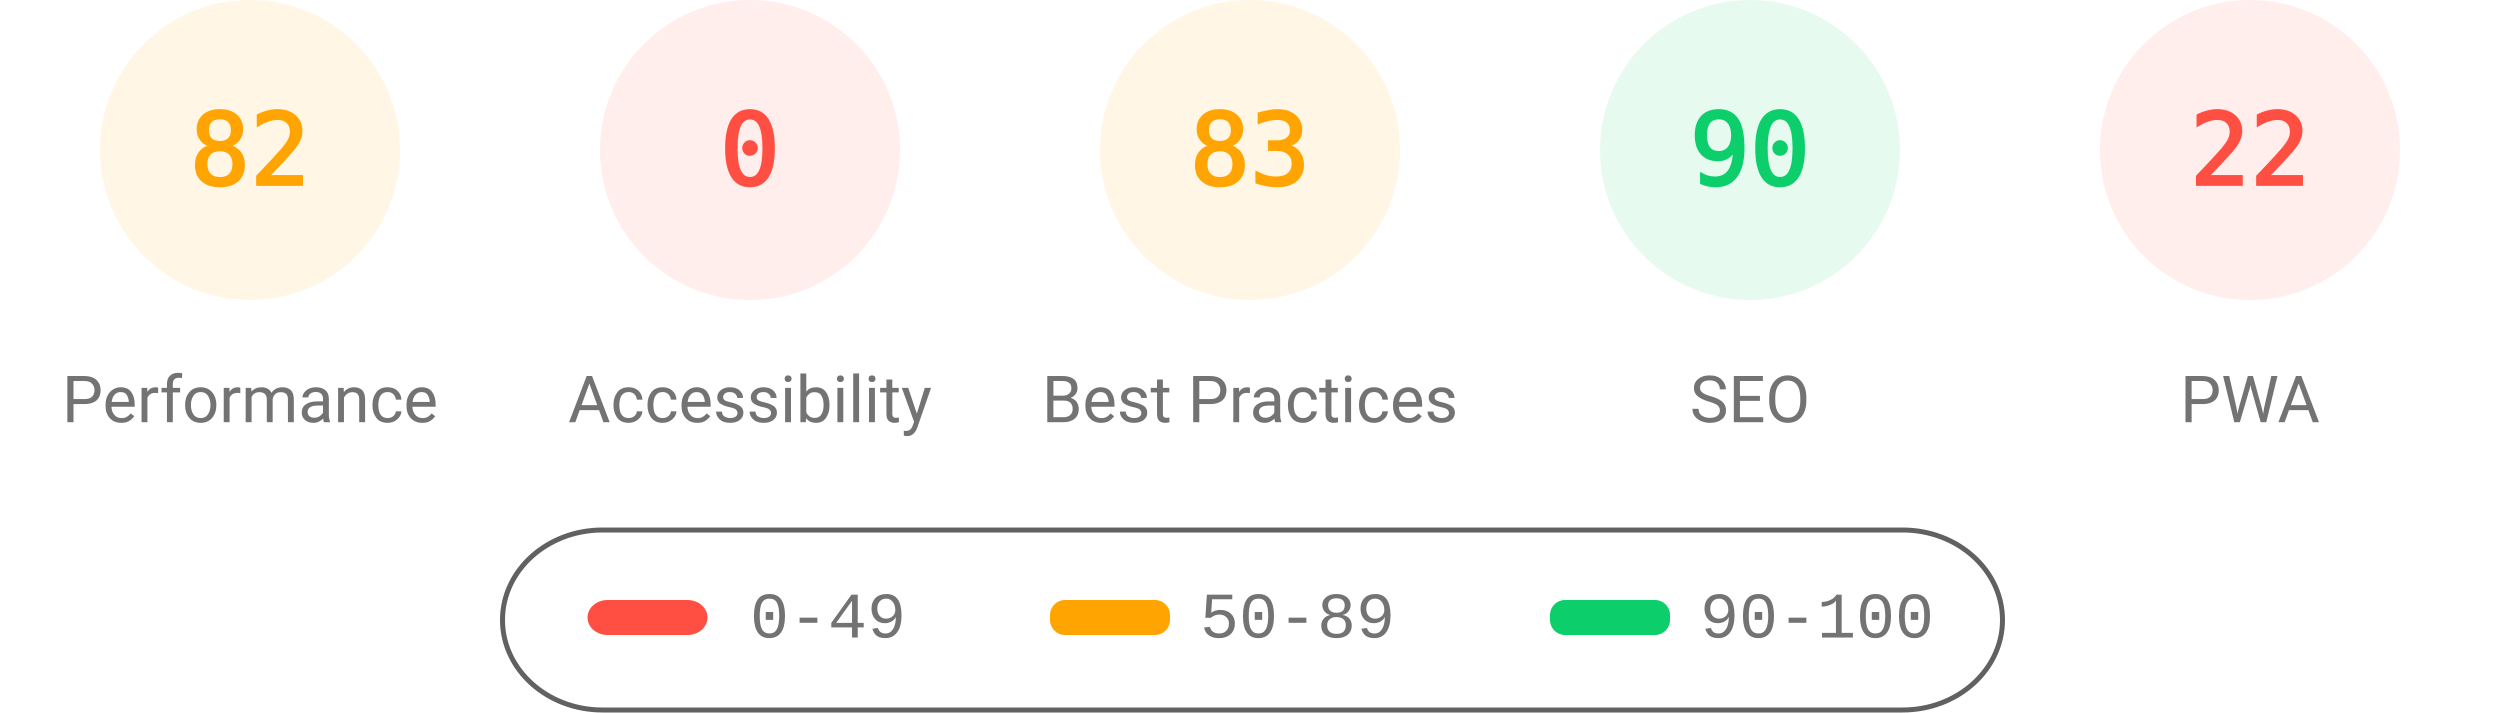
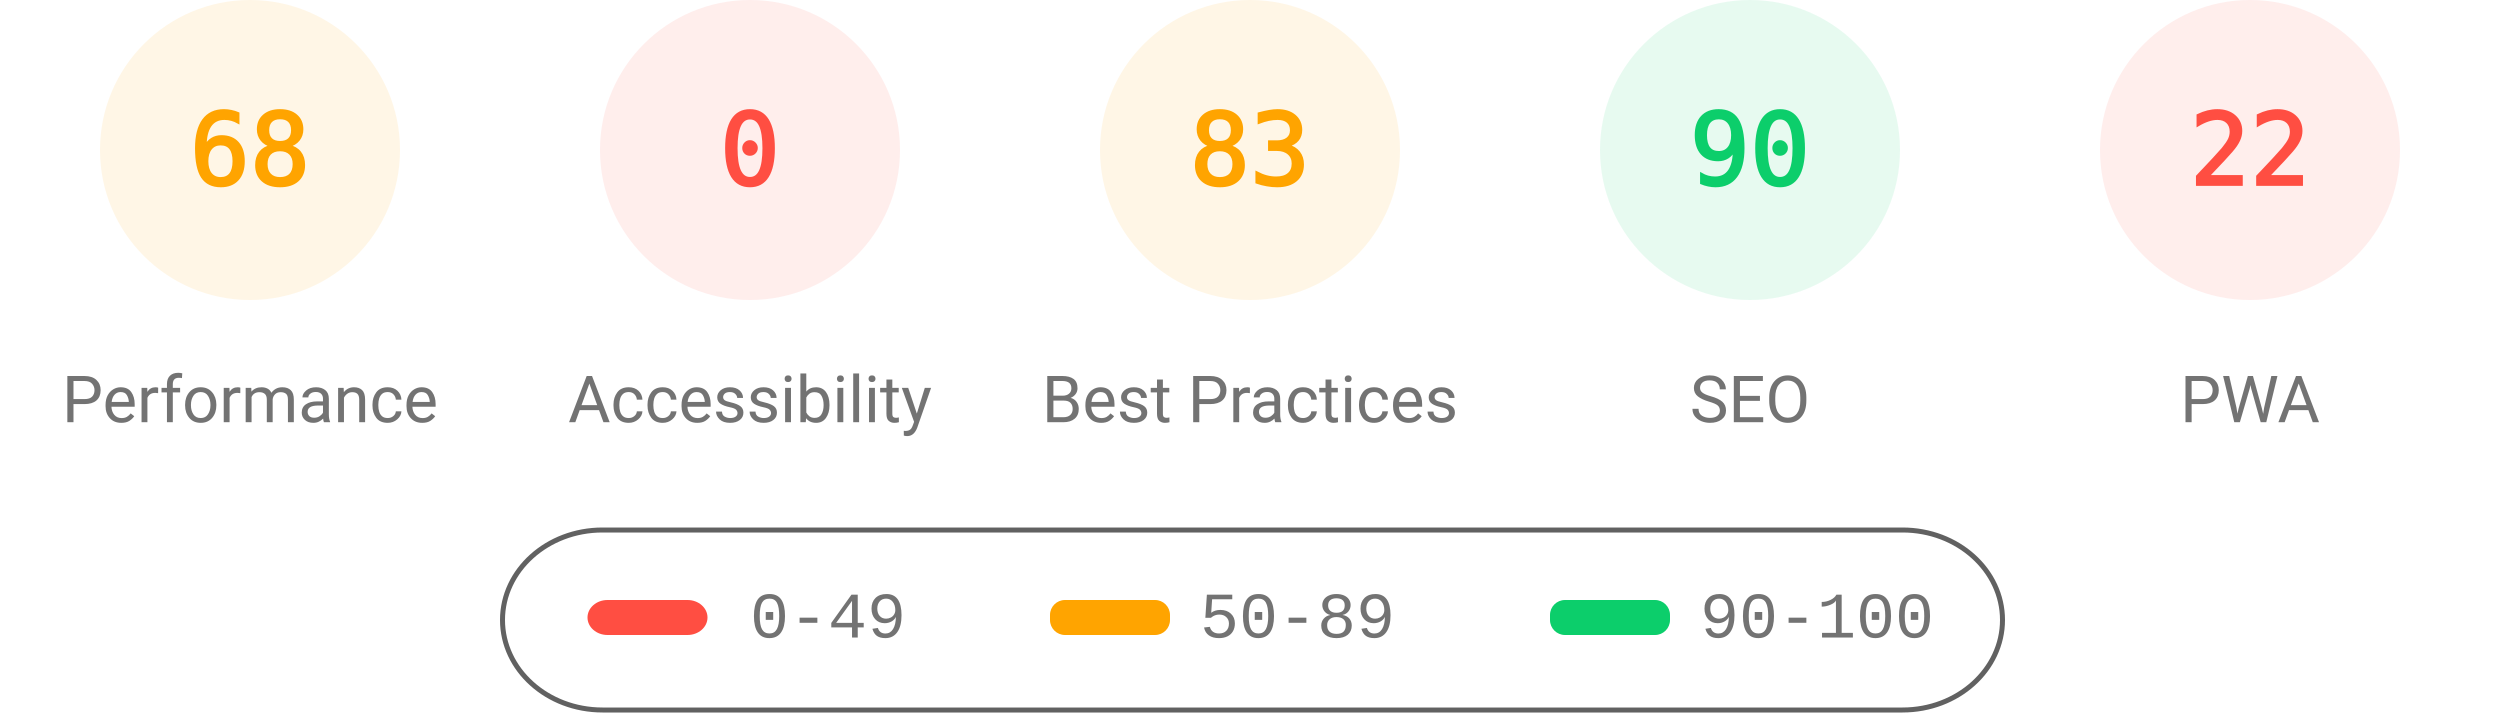
<svg xmlns="http://www.w3.org/2000/svg" fill="none" width="1000" height="285">
  <style>.gauge-base{opacity:.1}.gauge-arc{fill:none;animation-delay:250ms;stroke-linecap:round;transform:rotate(-90deg);transform-origin:100px 60px;animation:load-gauge 1s ease forwards}.guage-text{font-size:40px;font-family:monospace;text-align:center}.guage-red{color:#ff4e42;fill:#ff4e42;stroke:#ff4e42}.guage-orange{color:#ffa400;fill:#ffa400;stroke:#ffa400}.guage-green{color:#0cce6b;fill:#0cce6b;stroke:#0cce6b}.guage-undefined{color:#5c5c5c;fill:#5c5c5c;stroke:#5c5c5c}.guage-title{color:#737373;fill:#737373;stroke:none;font-size:26px;line-height:26px;font-family:Roboto,Halvetica,Arial,sans-serif}@keyframes load-gauge{from{stroke-dasharray:0 352.858}}</style>
  <svg class="guage-div guage-perf guage-orange" viewBox="0 0 200 200" width="200" height="200">
    <circle class="gauge-base" r="56" cx="100" cy="60" stroke-width="8" />
-     <circle class="gauge-arc guage-arc-1" r="56" cx="100" cy="60" stroke-width="8" style="stroke-dasharray:288.524,351.858" />
-     <text class="guage-text" x="100" y="60" alignment-baseline="central" dominant-baseline="central" text-anchor="middle">82</text>
+     <circle class="gauge-arc guage-arc-1" r="56" cx="100" cy="60" stroke-width="8" style="stroke-dasharray:239.263,351.858" />
+     <text class="guage-text" x="100" y="60" alignment-baseline="central" dominant-baseline="central" text-anchor="middle">68</text>
    <text class="guage-title" x="100" y="160" alignment-baseline="central" dominant-baseline="central" text-anchor="middle">Performance</text>
  </svg>
  <svg class="guage-div guage-acc guage-red" viewBox="0 0 200 200" width="200" height="200" x="200">
    <circle class="gauge-base" r="56" cx="100" cy="60" stroke-width="8" />
    <circle class="gauge-arc guage-arc-2" r="56" cx="100" cy="60" stroke-width="8" style="stroke-dasharray:0,351.858" />
    <text class="guage-text" x="100" y="60" alignment-baseline="central" dominant-baseline="central" text-anchor="middle">0</text>
    <text class="guage-title" x="100" y="160" alignment-baseline="central" dominant-baseline="central" text-anchor="middle">Accessibility</text>
  </svg>
  <svg class="guage-div guage-best guage-orange" viewBox="0 0 200 200" width="200" height="200" x="400">
    <circle class="gauge-base" r="56" cx="100" cy="60" stroke-width="8" />
    <circle class="gauge-arc guage-arc-3" r="56" cx="100" cy="60" stroke-width="8" style="stroke-dasharray:292.042,351.858" />
    <text class="guage-text" x="100" y="60" alignment-baseline="central" dominant-baseline="central" text-anchor="middle">83</text>
    <text class="guage-title" x="100" y="160" alignment-baseline="central" dominant-baseline="central" text-anchor="middle">Best Practices</text>
  </svg>
  <svg class="guage-div guage-seo guage-green" viewBox="0 0 200 200" width="200" height="200" x="600">
    <circle class="gauge-base" r="56" cx="100" cy="60" stroke-width="8" />
    <circle class="gauge-arc guage-arc-4" r="56" cx="100" cy="60" stroke-width="8" style="stroke-dasharray:316.672,351.858" />
    <text class="guage-text" x="100" y="60" alignment-baseline="central" dominant-baseline="central" text-anchor="middle">90</text>
    <text class="guage-title" x="100" y="160" alignment-baseline="central" dominant-baseline="central" text-anchor="middle">SEO</text>
  </svg>
  <svg class="guage-div guage-pwa guage-red" viewBox="0 0 200 200" width="200" height="200" x="800">
    <circle class="gauge-base" r="56" cx="100" cy="60" stroke-width="8" />
    <circle class="gauge-arc guage-arc-4" r="56" cx="100" cy="60" stroke-width="8" style="stroke-dasharray:77.409,351.858" />
    <text class="guage-text" x="100" y="60" alignment-baseline="central" dominant-baseline="central" text-anchor="middle">22</text>
    <text class="guage-title" x="100" y="160" alignment-baseline="central" dominant-baseline="central" text-anchor="middle">PWA</text>
  </svg>
  <svg width="604" height="76" x="200" y="210">
    <path fill="none" id="canvas_background" d="M-1-1h604v80H-1z" />
    <rect fill-opacity="0" stroke="#616161" stroke-width="2" rx="40" id="svg_2" height="72" width="600" y="2" x="1" fill="#000" />
    <rect stroke="#000" rx="8" id="svg_3" height="14" width="48" y="30" x="35" stroke-opacity="null" stroke-width="0" fill="#ff4e42" />
    <rect stroke="#000" rx="6" id="svg_4" height="14" width="48" y="30" x="220" stroke-opacity="null" stroke-width="0" fill="#ffa400" />
    <rect stroke="#000" rx="6" id="svg_5" height="14" width="48" y="30" x="420" stroke-opacity="null" stroke-width="0" fill="#0cce6b" />
    <text xml:space="preserve" text-anchor="start" font-family="'Courier New', Courier, monospace" font-size="26" id="svg_6" y="45" x="100" stroke-opacity="null" stroke-width="0" stroke="#000" fill="#737373">0-49</text>
    <text xml:space="preserve" text-anchor="start" font-family="'Courier New', Courier, monospace" font-size="26" id="svg_7" y="45" x="280" stroke-opacity="null" stroke-width="0" stroke="#000" fill="#737373">50-89</text>
    <text xml:space="preserve" text-anchor="start" font-family="'Courier New', Courier, monospace" font-size="26" id="svg_8" y="45" x="480" stroke-opacity="null" stroke-width="0" stroke="#000" fill="#737373">90-100</text>
  </svg>
</svg>
